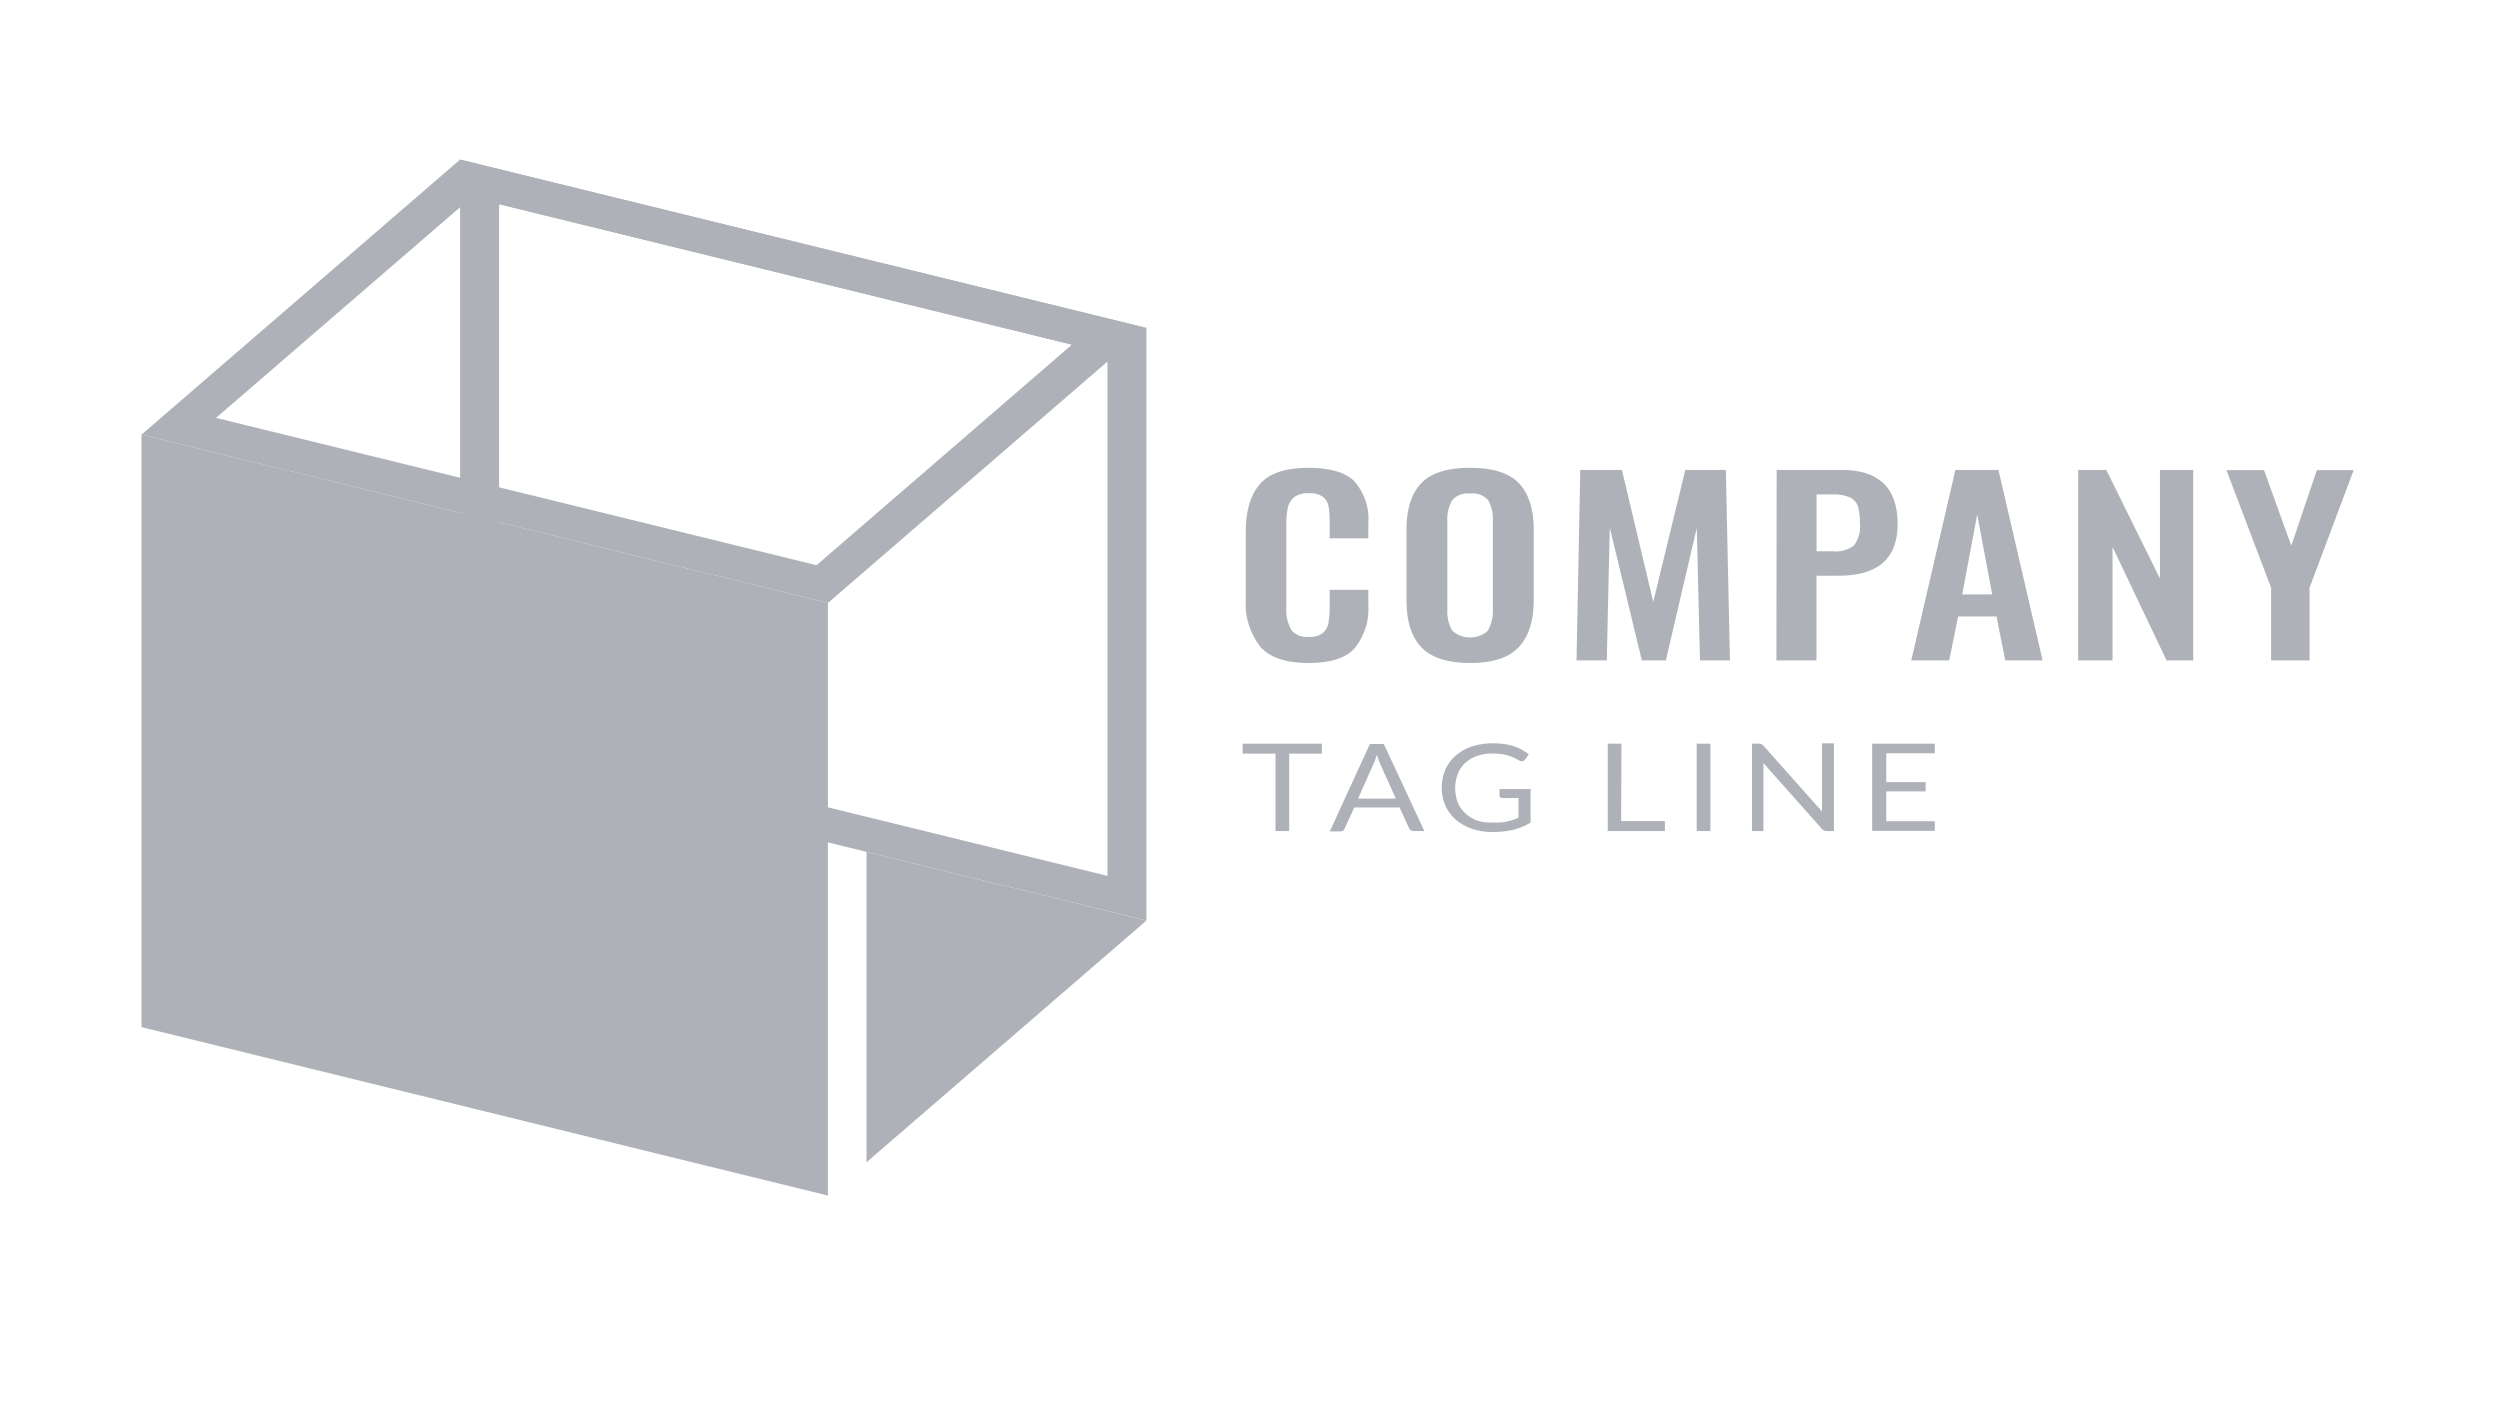
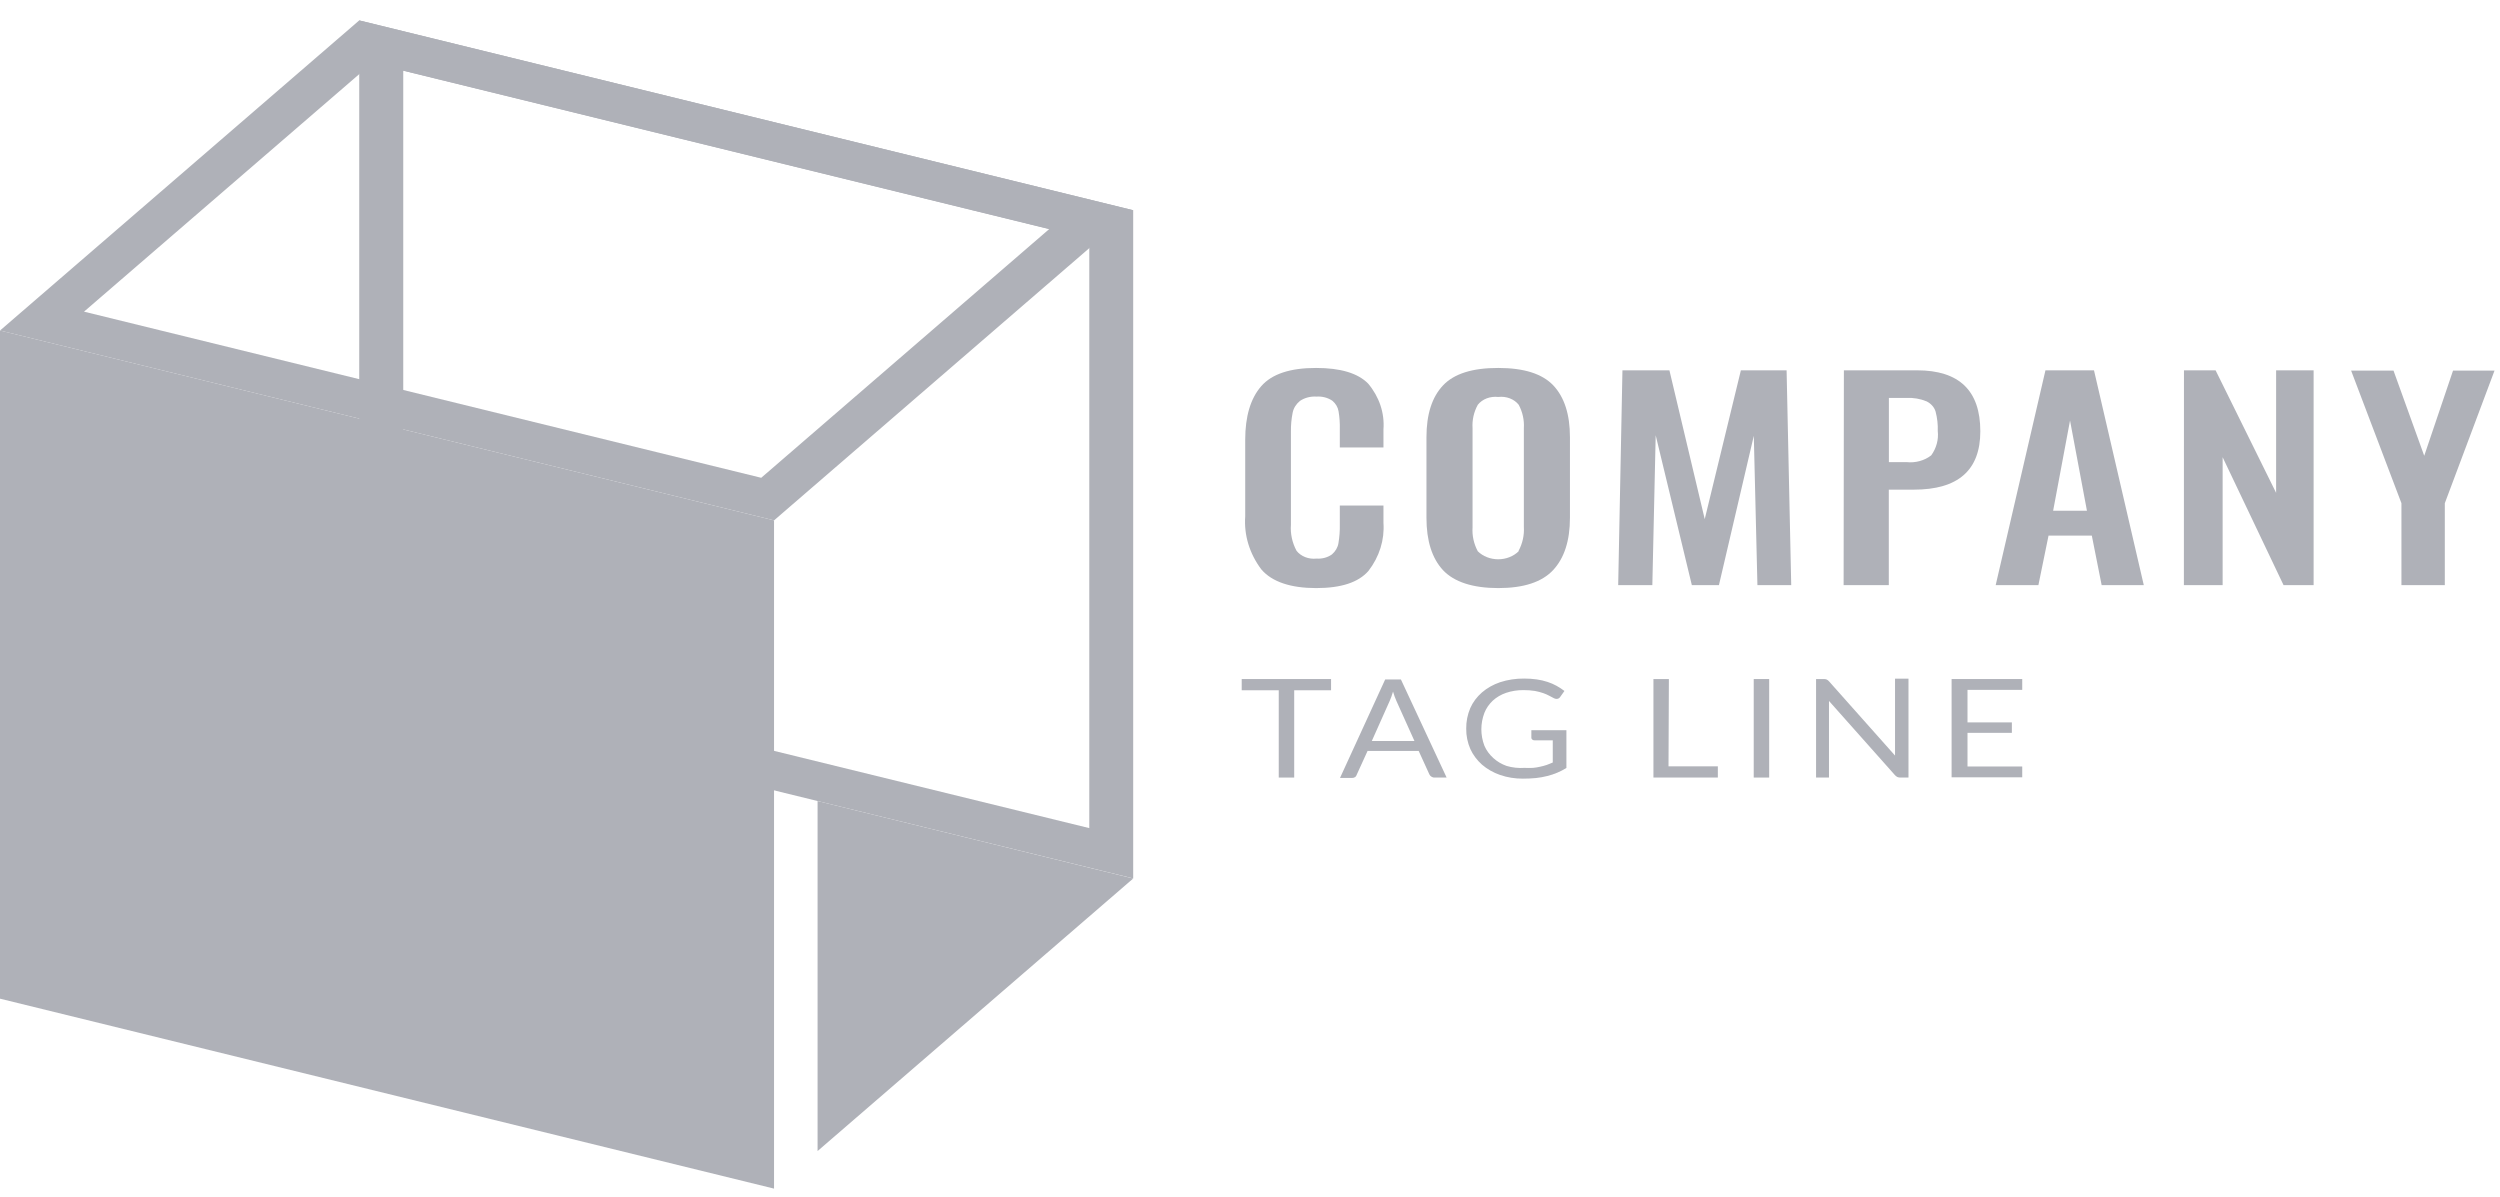
- <svg xmlns="http://www.w3.org/2000/svg" width="106" height="60" viewBox="0 0 106 60" fill="none">
-   <path d="M53.425 27.408C52.982 26.818 52.77 26.121 52.82 25.42V22.536C52.82 21.653 53.021 20.981 53.422 20.521C53.822 20.062 54.511 19.833 55.487 19.835C56.404 19.835 57.056 20.031 57.441 20.422C57.861 20.921 58.065 21.531 58.018 22.146V22.824H56.377V22.137C56.383 21.913 56.367 21.688 56.33 21.466C56.306 21.314 56.223 21.173 56.095 21.067C55.927 20.953 55.715 20.897 55.501 20.912C55.276 20.897 55.053 20.956 54.876 21.076C54.733 21.194 54.637 21.348 54.604 21.516C54.557 21.751 54.535 21.99 54.539 22.229V25.728C54.513 26.065 54.586 26.403 54.75 26.71C54.831 26.814 54.945 26.896 55.077 26.948C55.21 27 55.356 27.019 55.501 27.003C55.711 27.018 55.919 26.962 56.082 26.845C56.215 26.73 56.301 26.581 56.326 26.42C56.364 26.188 56.382 25.953 56.377 25.719V25.009H58.018V25.657C58.064 26.299 57.865 26.936 57.451 27.47C57.074 27.898 56.431 28.112 55.487 28.112C54.543 28.112 53.829 27.883 53.425 27.408Z" fill="#AFB1B8" />
-   <path d="M60.257 27.438C59.842 26.989 59.635 26.335 59.635 25.47V22.437C59.635 21.58 59.842 20.932 60.257 20.492C60.671 20.052 61.364 19.833 62.336 19.835C63.301 19.835 63.99 20.054 64.405 20.492C64.819 20.932 65.03 21.58 65.03 22.437V25.47C65.03 26.326 64.819 26.983 64.398 27.435C63.977 27.886 63.291 28.112 62.336 28.112C61.381 28.112 60.675 27.883 60.257 27.438ZM63.1 26.71C63.249 26.429 63.316 26.121 63.297 25.813V22.099C63.316 21.797 63.25 21.495 63.104 21.22C63.02 21.113 62.904 21.03 62.769 20.978C62.633 20.926 62.483 20.908 62.336 20.926C62.188 20.909 62.038 20.927 61.902 20.978C61.766 21.03 61.649 21.114 61.565 21.22C61.415 21.494 61.348 21.797 61.368 22.099V25.83C61.347 26.139 61.415 26.447 61.565 26.728C61.66 26.822 61.779 26.898 61.911 26.95C62.043 27.002 62.187 27.029 62.333 27.029C62.478 27.029 62.622 27.002 62.754 26.95C62.887 26.898 63.005 26.822 63.1 26.728V26.71Z" fill="#AFB1B8" />
-   <path d="M67.004 19.924H68.77L70.098 25.519L71.457 19.924H73.176L73.35 28H72.079L71.943 22.387L70.632 28H69.613L68.254 22.366L68.128 28H66.844L67.004 19.924Z" fill="#AFB1B8" />
-   <path d="M75.33 19.924H78.082C79.667 19.924 80.46 20.688 80.46 22.217C80.46 23.681 79.625 24.413 77.956 24.411H77.019V28H75.32L75.33 19.924ZM77.681 23.375C77.849 23.394 78.019 23.381 78.181 23.336C78.342 23.292 78.49 23.219 78.615 23.12C78.81 22.848 78.896 22.527 78.86 22.208C78.869 21.962 78.841 21.715 78.778 21.475C78.754 21.395 78.712 21.319 78.653 21.253C78.595 21.187 78.522 21.132 78.439 21.091C78.203 20.993 77.942 20.949 77.681 20.962H77.022V23.375H77.681Z" fill="#AFB1B8" />
-   <path d="M82.909 19.924H84.734L86.606 28H85.022L84.652 26.138H83.025L82.644 28H81.038L82.909 19.924ZM84.469 25.203L83.833 21.812L83.198 25.203H84.469Z" fill="#AFB1B8" />
-   <path d="M88.117 19.924H89.306L91.582 24.531V19.924H92.992V28H91.861L89.571 23.191V28H88.114L88.117 19.924Z" fill="#AFB1B8" />
-   <path d="M96.294 24.921L94.402 19.935H95.996L97.151 23.138L98.234 19.935H99.794L97.925 24.921V28H96.294V24.921Z" fill="#AFB1B8" />
-   <path d="M56.048 31.532V31.954H54.662V35.236H54.081V31.954H52.688V31.532H56.048Z" fill="#AFB1B8" />
-   <path d="M60.393 35.236H59.944C59.899 35.239 59.854 35.226 59.819 35.201C59.785 35.179 59.759 35.15 59.744 35.116L59.343 34.236H57.42L57.019 35.116C57.008 35.153 56.987 35.187 56.958 35.216C56.922 35.24 56.878 35.253 56.832 35.251H56.384L58.083 31.547H58.674L60.393 35.236ZM57.58 33.861H59.183L58.504 32.353C58.454 32.239 58.412 32.123 58.378 32.004C58.354 32.075 58.334 32.142 58.314 32.201L58.252 32.356L57.58 33.861Z" fill="#AFB1B8" />
-   <path d="M63.321 34.872C63.428 34.877 63.534 34.877 63.64 34.872C63.732 34.864 63.823 34.849 63.912 34.828C63.995 34.811 64.077 34.788 64.157 34.761C64.232 34.734 64.306 34.702 64.384 34.67V33.837H63.705C63.688 33.838 63.671 33.836 63.656 33.831C63.64 33.825 63.625 33.818 63.613 33.808C63.602 33.799 63.593 33.789 63.587 33.777C63.581 33.766 63.579 33.753 63.579 33.74V33.456H64.897V34.875C64.79 34.942 64.676 35.001 64.558 35.051C64.437 35.103 64.31 35.145 64.181 35.177C64.042 35.213 63.9 35.238 63.756 35.254C63.591 35.27 63.426 35.277 63.26 35.277C62.967 35.279 62.676 35.233 62.404 35.139C62.15 35.051 61.918 34.919 61.724 34.752C61.535 34.583 61.386 34.384 61.286 34.166C61.179 33.92 61.126 33.659 61.13 33.397C61.126 33.133 61.178 32.871 61.283 32.623C61.38 32.403 61.53 32.203 61.721 32.036C61.915 31.869 62.146 31.739 62.401 31.652C62.691 31.557 63 31.511 63.311 31.514C63.469 31.514 63.627 31.524 63.783 31.546C63.921 31.566 64.057 31.597 64.187 31.64C64.306 31.678 64.42 31.728 64.527 31.787C64.631 31.845 64.73 31.909 64.823 31.98L64.66 32.209C64.647 32.23 64.628 32.248 64.605 32.26C64.581 32.272 64.555 32.279 64.527 32.279C64.49 32.278 64.453 32.268 64.422 32.25C64.371 32.227 64.317 32.197 64.255 32.162C64.183 32.123 64.107 32.09 64.028 32.062C63.926 32.027 63.822 32 63.715 31.98C63.573 31.958 63.428 31.947 63.284 31.948C63.06 31.946 62.837 31.981 62.628 32.051C62.439 32.116 62.269 32.216 62.129 32.344C61.988 32.477 61.88 32.634 61.813 32.804C61.661 33.206 61.661 33.638 61.813 34.039C61.887 34.214 62.003 34.372 62.153 34.506C62.292 34.633 62.461 34.733 62.648 34.799C62.864 34.863 63.093 34.888 63.321 34.872Z" fill="#AFB1B8" />
-   <path d="M68.736 34.814H70.591V35.236H68.169V31.532H68.75L68.736 34.814Z" fill="#AFB1B8" />
-   <path d="M72.521 35.236H71.94V31.532H72.521V35.236Z" fill="#AFB1B8" />
-   <path d="M74.681 31.549C74.716 31.566 74.746 31.589 74.77 31.617L77.253 34.409C77.25 34.365 77.25 34.321 77.253 34.277C77.253 34.236 77.253 34.195 77.253 34.157V31.517H77.759V35.236H77.467C77.424 35.239 77.38 35.232 77.341 35.216C77.306 35.197 77.275 35.173 77.25 35.145L74.77 32.356C74.77 32.4 74.77 32.441 74.77 32.482C74.77 32.523 74.77 32.561 74.77 32.596V35.236H74.284V31.532H74.586C74.619 31.532 74.651 31.538 74.681 31.549Z" fill="#AFB1B8" />
-   <path d="M82.036 31.532V31.939H79.978V33.162H81.646V33.555H79.978V34.819H82.036V35.227H79.38V31.532H82.036Z" fill="#AFB1B8" />
-   <path d="M21.162 8.656L46.957 14.979V37.137L21.162 30.816V8.656ZM19.507 6.767V31.893L48.608 39.029V13.905L19.507 6.767Z" fill="#AFB1B8" />
-   <path d="M35.104 50.692L6 43.55V18.427L35.104 25.566V50.692Z" fill="#AFB1B8" />
-   <path d="M19.99 8.371L45.448 14.615L34.621 23.965L9.159 17.718L19.99 8.371ZM19.507 6.767L6 18.428L35.104 25.566L48.608 13.905L19.507 6.767Z" fill="#AFB1B8" />
-   <path d="M36.741 49.279L48.608 39.032L36.741 36.119V49.279Z" fill="#AFB1B8" />
+ <svg xmlns="http://www.w3.org/2000/svg" width="94" height="45" viewBox="0 0 94 45" fill="none">
+   <path d="M47.425 21.408C46.982 20.818 46.77 20.121 46.82 19.42V16.536C46.82 15.653 47.021 14.981 47.422 14.521C47.822 14.062 48.511 13.833 49.487 13.835C50.404 13.835 51.056 14.031 51.441 14.422C51.861 14.921 52.065 15.531 52.018 16.146V16.824H50.377V16.137C50.383 15.913 50.367 15.688 50.33 15.466C50.306 15.314 50.223 15.173 50.095 15.067C49.927 14.953 49.715 14.897 49.501 14.912C49.276 14.897 49.053 14.956 48.876 15.076C48.733 15.194 48.637 15.348 48.604 15.516C48.557 15.751 48.535 15.99 48.539 16.229V19.728C48.513 20.065 48.586 20.403 48.75 20.71C48.831 20.814 48.945 20.896 49.077 20.948C49.21 21 49.356 21.019 49.501 21.003C49.711 21.018 49.919 20.962 50.082 20.845C50.215 20.73 50.301 20.581 50.326 20.42C50.364 20.188 50.382 19.953 50.377 19.719V19.009H52.018V19.657C52.064 20.299 51.865 20.936 51.451 21.47C51.074 21.898 50.431 22.112 49.487 22.112C48.543 22.112 47.829 21.883 47.425 21.408Z" fill="#AFB1B8" />
+   <path d="M54.257 21.438C53.842 20.989 53.635 20.335 53.635 19.47V16.437C53.635 15.58 53.842 14.932 54.257 14.492C54.671 14.052 55.364 13.833 56.336 13.835C57.301 13.835 57.99 14.054 58.405 14.492C58.819 14.932 59.03 15.58 59.03 16.437V19.47C59.03 20.326 58.819 20.983 58.398 21.435C57.977 21.886 57.291 22.112 56.336 22.112C55.381 22.112 54.675 21.883 54.257 21.438ZM57.1 20.71C57.249 20.429 57.316 20.121 57.297 19.813V16.099C57.316 15.797 57.25 15.495 57.104 15.22C57.02 15.113 56.904 15.03 56.769 14.978C56.633 14.926 56.483 14.908 56.336 14.926C56.188 14.909 56.038 14.927 55.902 14.978C55.766 15.03 55.649 15.114 55.565 15.22C55.415 15.494 55.348 15.796 55.368 16.099V19.83C55.347 20.139 55.415 20.447 55.565 20.728C55.66 20.822 55.779 20.898 55.911 20.95C56.043 21.002 56.187 21.029 56.333 21.029C56.478 21.029 56.622 21.002 56.754 20.95C56.887 20.898 57.005 20.822 57.1 20.728V20.71Z" fill="#AFB1B8" />
+   <path d="M61.004 13.924H62.77L64.098 19.519L65.457 13.924H67.176L67.35 22H66.079L65.943 16.387L64.632 22H63.613L62.254 16.366L62.128 22H60.844L61.004 13.924Z" fill="#AFB1B8" />
+   <path d="M69.33 13.924H72.082C73.667 13.924 74.46 14.688 74.46 16.217C74.46 17.681 73.625 18.413 71.956 18.411H71.019V22H69.32L69.33 13.924ZM71.681 17.375C71.849 17.394 72.019 17.381 72.181 17.336C72.342 17.292 72.49 17.219 72.615 17.12C72.81 16.848 72.896 16.527 72.86 16.208C72.869 15.962 72.841 15.715 72.778 15.475C72.754 15.395 72.712 15.319 72.653 15.253C72.595 15.187 72.522 15.132 72.439 15.091C72.203 14.993 71.942 14.949 71.681 14.962H71.022V17.375H71.681Z" fill="#AFB1B8" />
+   <path d="M76.909 13.924H78.734L80.606 22H79.022L78.652 20.138H77.025L76.644 22H75.038L76.909 13.924ZM78.469 19.203L77.833 15.812L77.198 19.203H78.469Z" fill="#AFB1B8" />
+   <path d="M82.117 13.924H83.306L85.582 18.531V13.924H86.992V22H85.861L83.571 17.191V22H82.114L82.117 13.924Z" fill="#AFB1B8" />
+   <path d="M90.294 18.921L88.402 13.935H89.996L91.151 17.138L92.234 13.935H93.794L91.925 18.921V22H90.294V18.921Z" fill="#AFB1B8" />
+   <path d="M50.048 25.532V25.954H48.662V29.236H48.081V25.954H46.688V25.532H50.048Z" fill="#AFB1B8" />
+   <path d="M54.393 29.236H53.944C53.899 29.239 53.854 29.226 53.819 29.201C53.785 29.18 53.759 29.15 53.744 29.116L53.343 28.236H51.42L51.019 29.116C51.008 29.153 50.987 29.187 50.958 29.216C50.922 29.24 50.878 29.253 50.832 29.251H50.384L52.083 25.547H52.674L54.393 29.236ZM51.58 27.861H53.183L52.504 26.353C52.454 26.239 52.412 26.123 52.378 26.004C52.354 26.075 52.334 26.142 52.314 26.201L52.252 26.356L51.58 27.861Z" fill="#AFB1B8" />
+   <path d="M57.321 28.872C57.428 28.877 57.534 28.877 57.64 28.872C57.732 28.864 57.823 28.849 57.912 28.828C57.995 28.811 58.077 28.788 58.157 28.761C58.232 28.735 58.306 28.702 58.384 28.67V27.837H57.705C57.688 27.838 57.671 27.836 57.656 27.831C57.64 27.826 57.625 27.818 57.613 27.808C57.602 27.799 57.593 27.789 57.587 27.777C57.581 27.765 57.579 27.753 57.579 27.74V27.456H58.897V28.875C58.79 28.942 58.676 29.001 58.558 29.051C58.437 29.103 58.31 29.145 58.181 29.177C58.042 29.213 57.9 29.238 57.756 29.254C57.591 29.27 57.426 29.277 57.26 29.277C56.967 29.279 56.676 29.233 56.404 29.139C56.15 29.051 55.918 28.919 55.724 28.752C55.535 28.583 55.386 28.384 55.286 28.166C55.179 27.92 55.126 27.659 55.13 27.397C55.126 27.133 55.178 26.871 55.283 26.623C55.38 26.403 55.53 26.203 55.721 26.036C55.915 25.869 56.146 25.739 56.401 25.652C56.691 25.557 57 25.511 57.311 25.514C57.469 25.514 57.627 25.524 57.783 25.546C57.921 25.566 58.057 25.597 58.187 25.64C58.306 25.678 58.42 25.728 58.527 25.787C58.631 25.845 58.73 25.909 58.823 25.98L58.66 26.209C58.647 26.23 58.628 26.247 58.605 26.26C58.581 26.272 58.554 26.279 58.527 26.279C58.489 26.278 58.453 26.268 58.422 26.25C58.371 26.227 58.316 26.197 58.255 26.162C58.183 26.123 58.107 26.09 58.028 26.062C57.926 26.027 57.822 26 57.715 25.98C57.573 25.958 57.428 25.947 57.284 25.948C57.06 25.946 56.837 25.981 56.628 26.051C56.439 26.116 56.269 26.216 56.129 26.344C55.988 26.477 55.88 26.634 55.813 26.805C55.661 27.206 55.661 27.638 55.813 28.039C55.887 28.213 56.003 28.372 56.153 28.506C56.292 28.633 56.461 28.733 56.648 28.799C56.864 28.863 57.093 28.888 57.321 28.872Z" fill="#AFB1B8" />
+   <path d="M62.736 28.814H64.591V29.236H62.169V25.532H62.75L62.736 28.814Z" fill="#AFB1B8" />
+   <path d="M66.521 29.236H65.94V25.532H66.521V29.236Z" fill="#AFB1B8" />
+   <path d="M68.681 25.549C68.716 25.566 68.746 25.589 68.77 25.617L71.253 28.409C71.25 28.365 71.25 28.321 71.253 28.277C71.253 28.236 71.253 28.195 71.253 28.157V25.517H71.759V29.236H71.467C71.424 29.239 71.38 29.232 71.341 29.216C71.306 29.197 71.275 29.173 71.25 29.145L68.77 26.356C68.77 26.4 68.77 26.441 68.77 26.482C68.77 26.523 68.77 26.561 68.77 26.596V29.236H68.284V25.532H68.586C68.619 25.532 68.651 25.538 68.681 25.549Z" fill="#AFB1B8" />
+   <path d="M76.036 25.532V25.939H73.978V27.162H75.646V27.555H73.978V28.82H76.036V29.227H73.38V25.532H76.036Z" fill="#AFB1B8" />
+   <path d="M15.162 2.656L40.957 8.979V31.137L15.162 24.816V2.656ZM13.507 0.767V25.893L42.608 33.029V7.905L13.507 0.767Z" fill="#AFB1B8" />
+   <path d="M29.104 44.692L0 37.55V12.427L29.104 19.566V44.692Z" fill="#AFB1B8" />
+   <path d="M13.99 2.371L39.448 8.615L28.622 17.965L3.159 11.718L13.99 2.371ZM13.507 0.767L0 12.428L29.104 19.566L42.608 7.905L13.507 0.767Z" fill="#AFB1B8" />
+   <path d="M30.741 43.279L42.608 33.032L30.741 30.119V43.279Z" fill="#AFB1B8" />
</svg>
